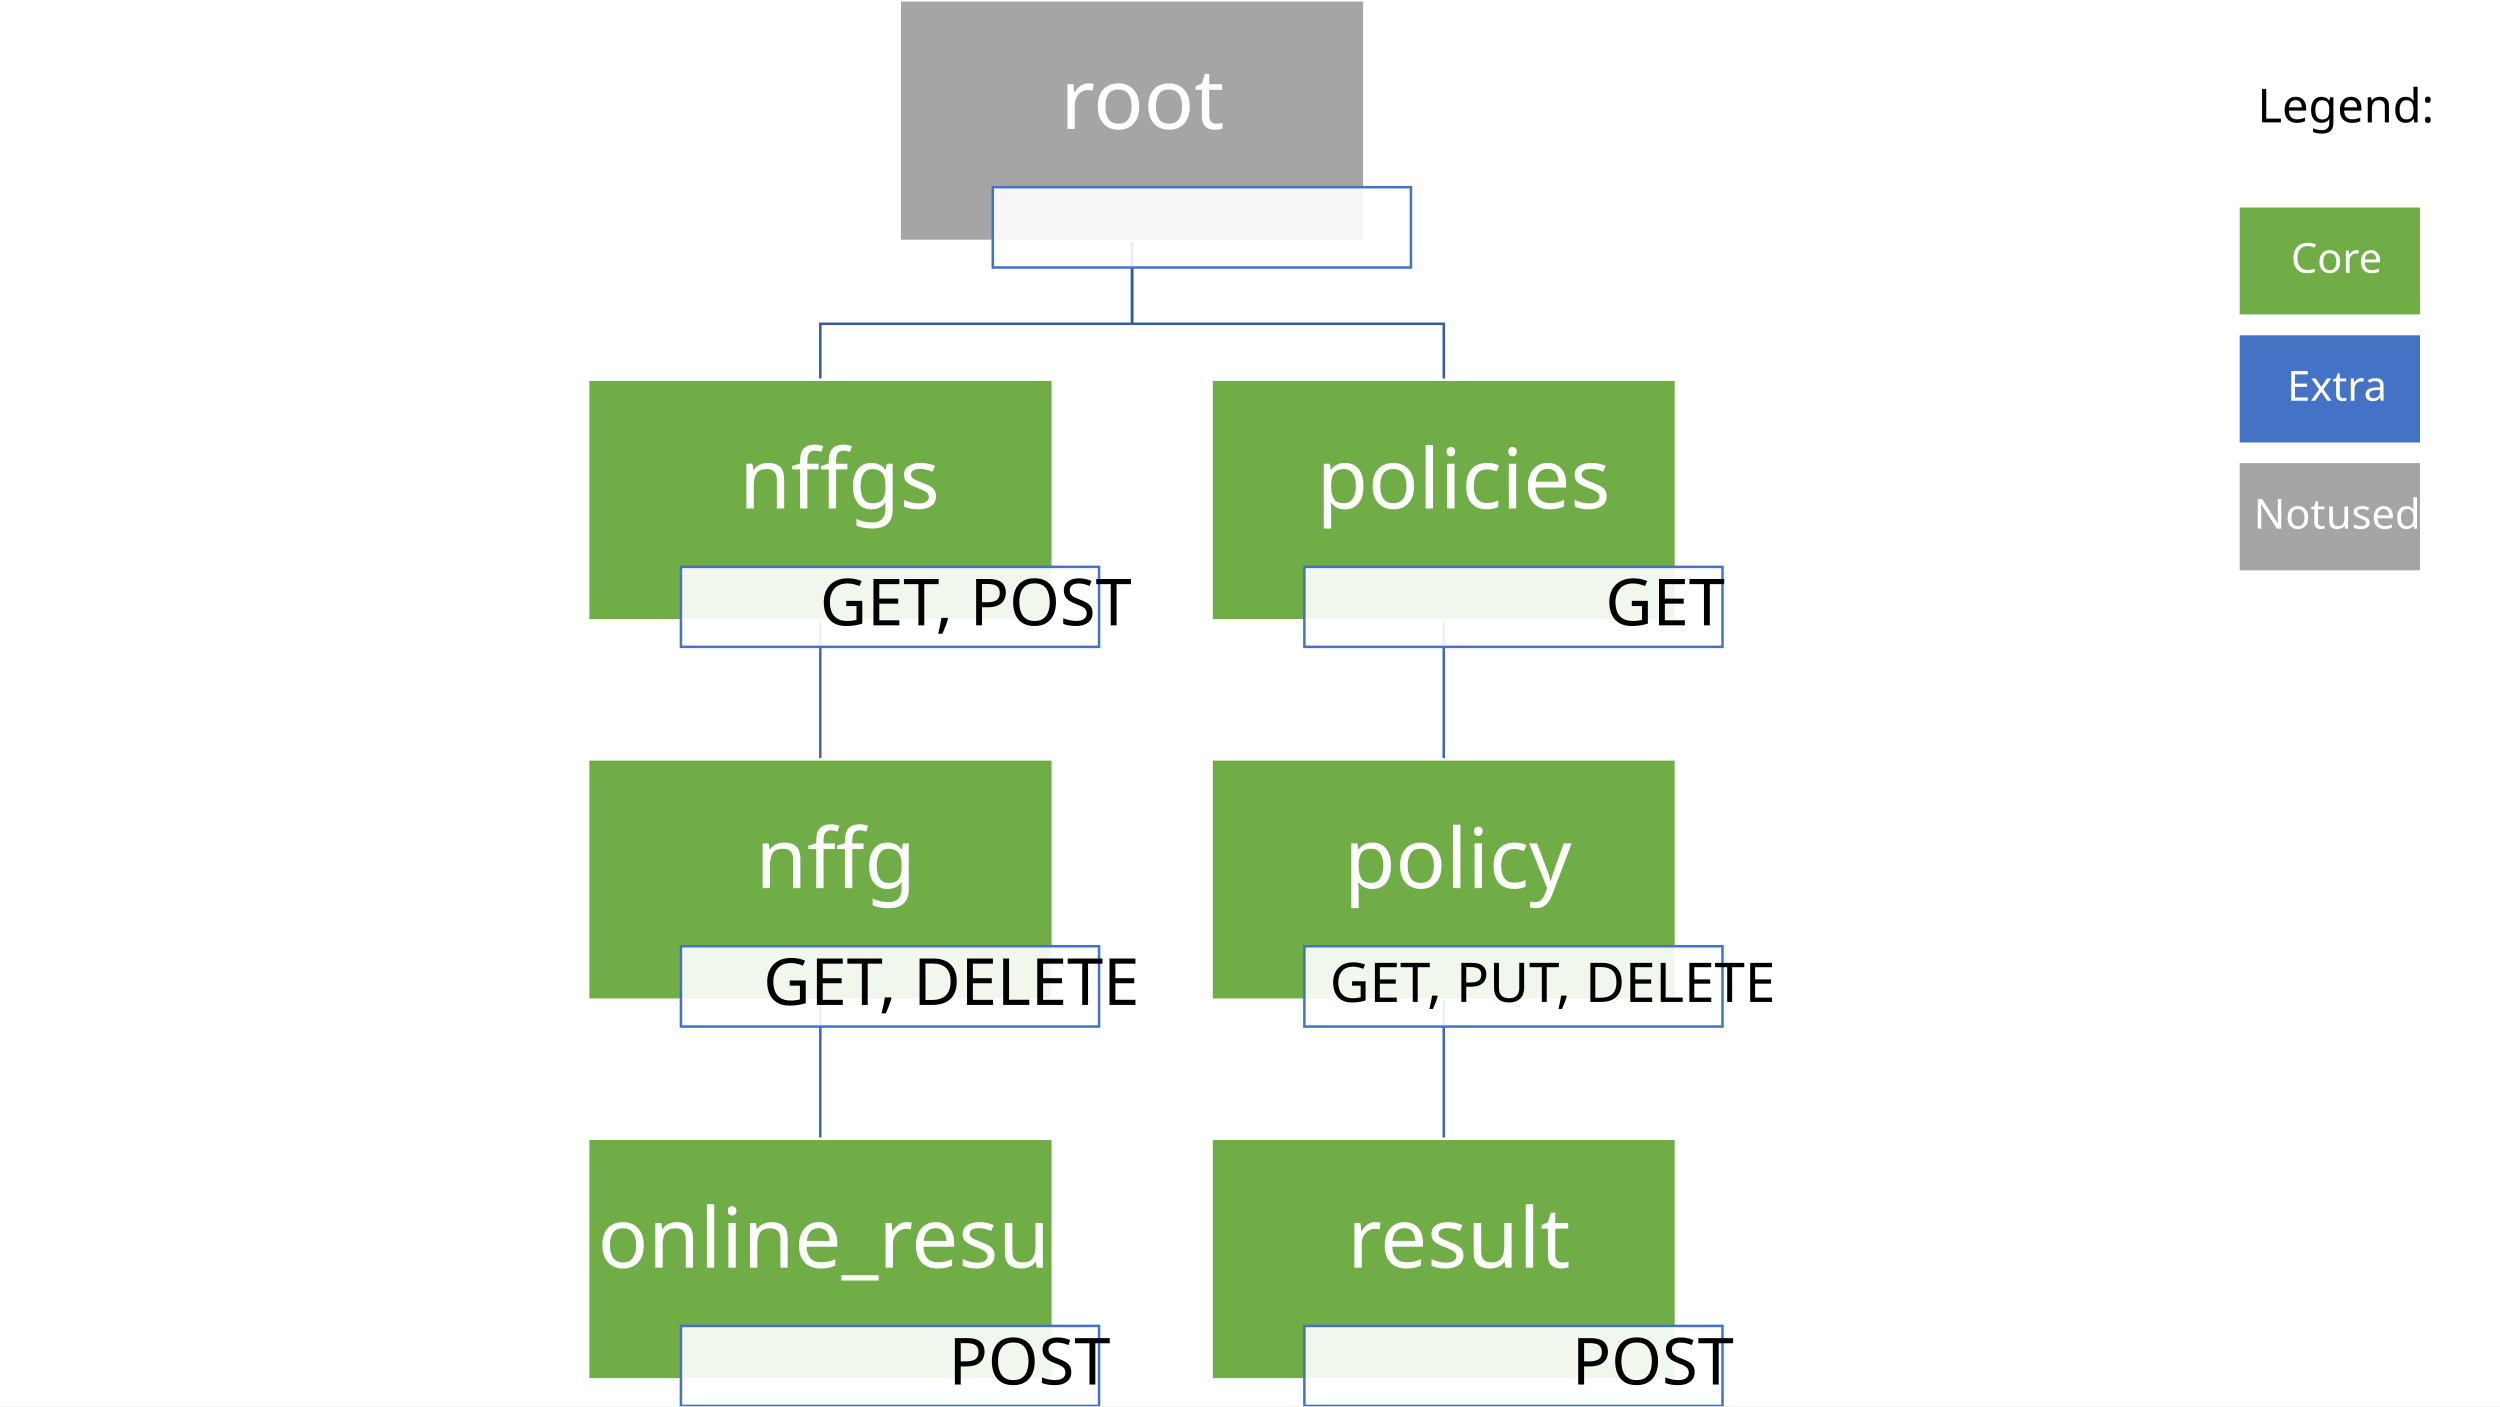
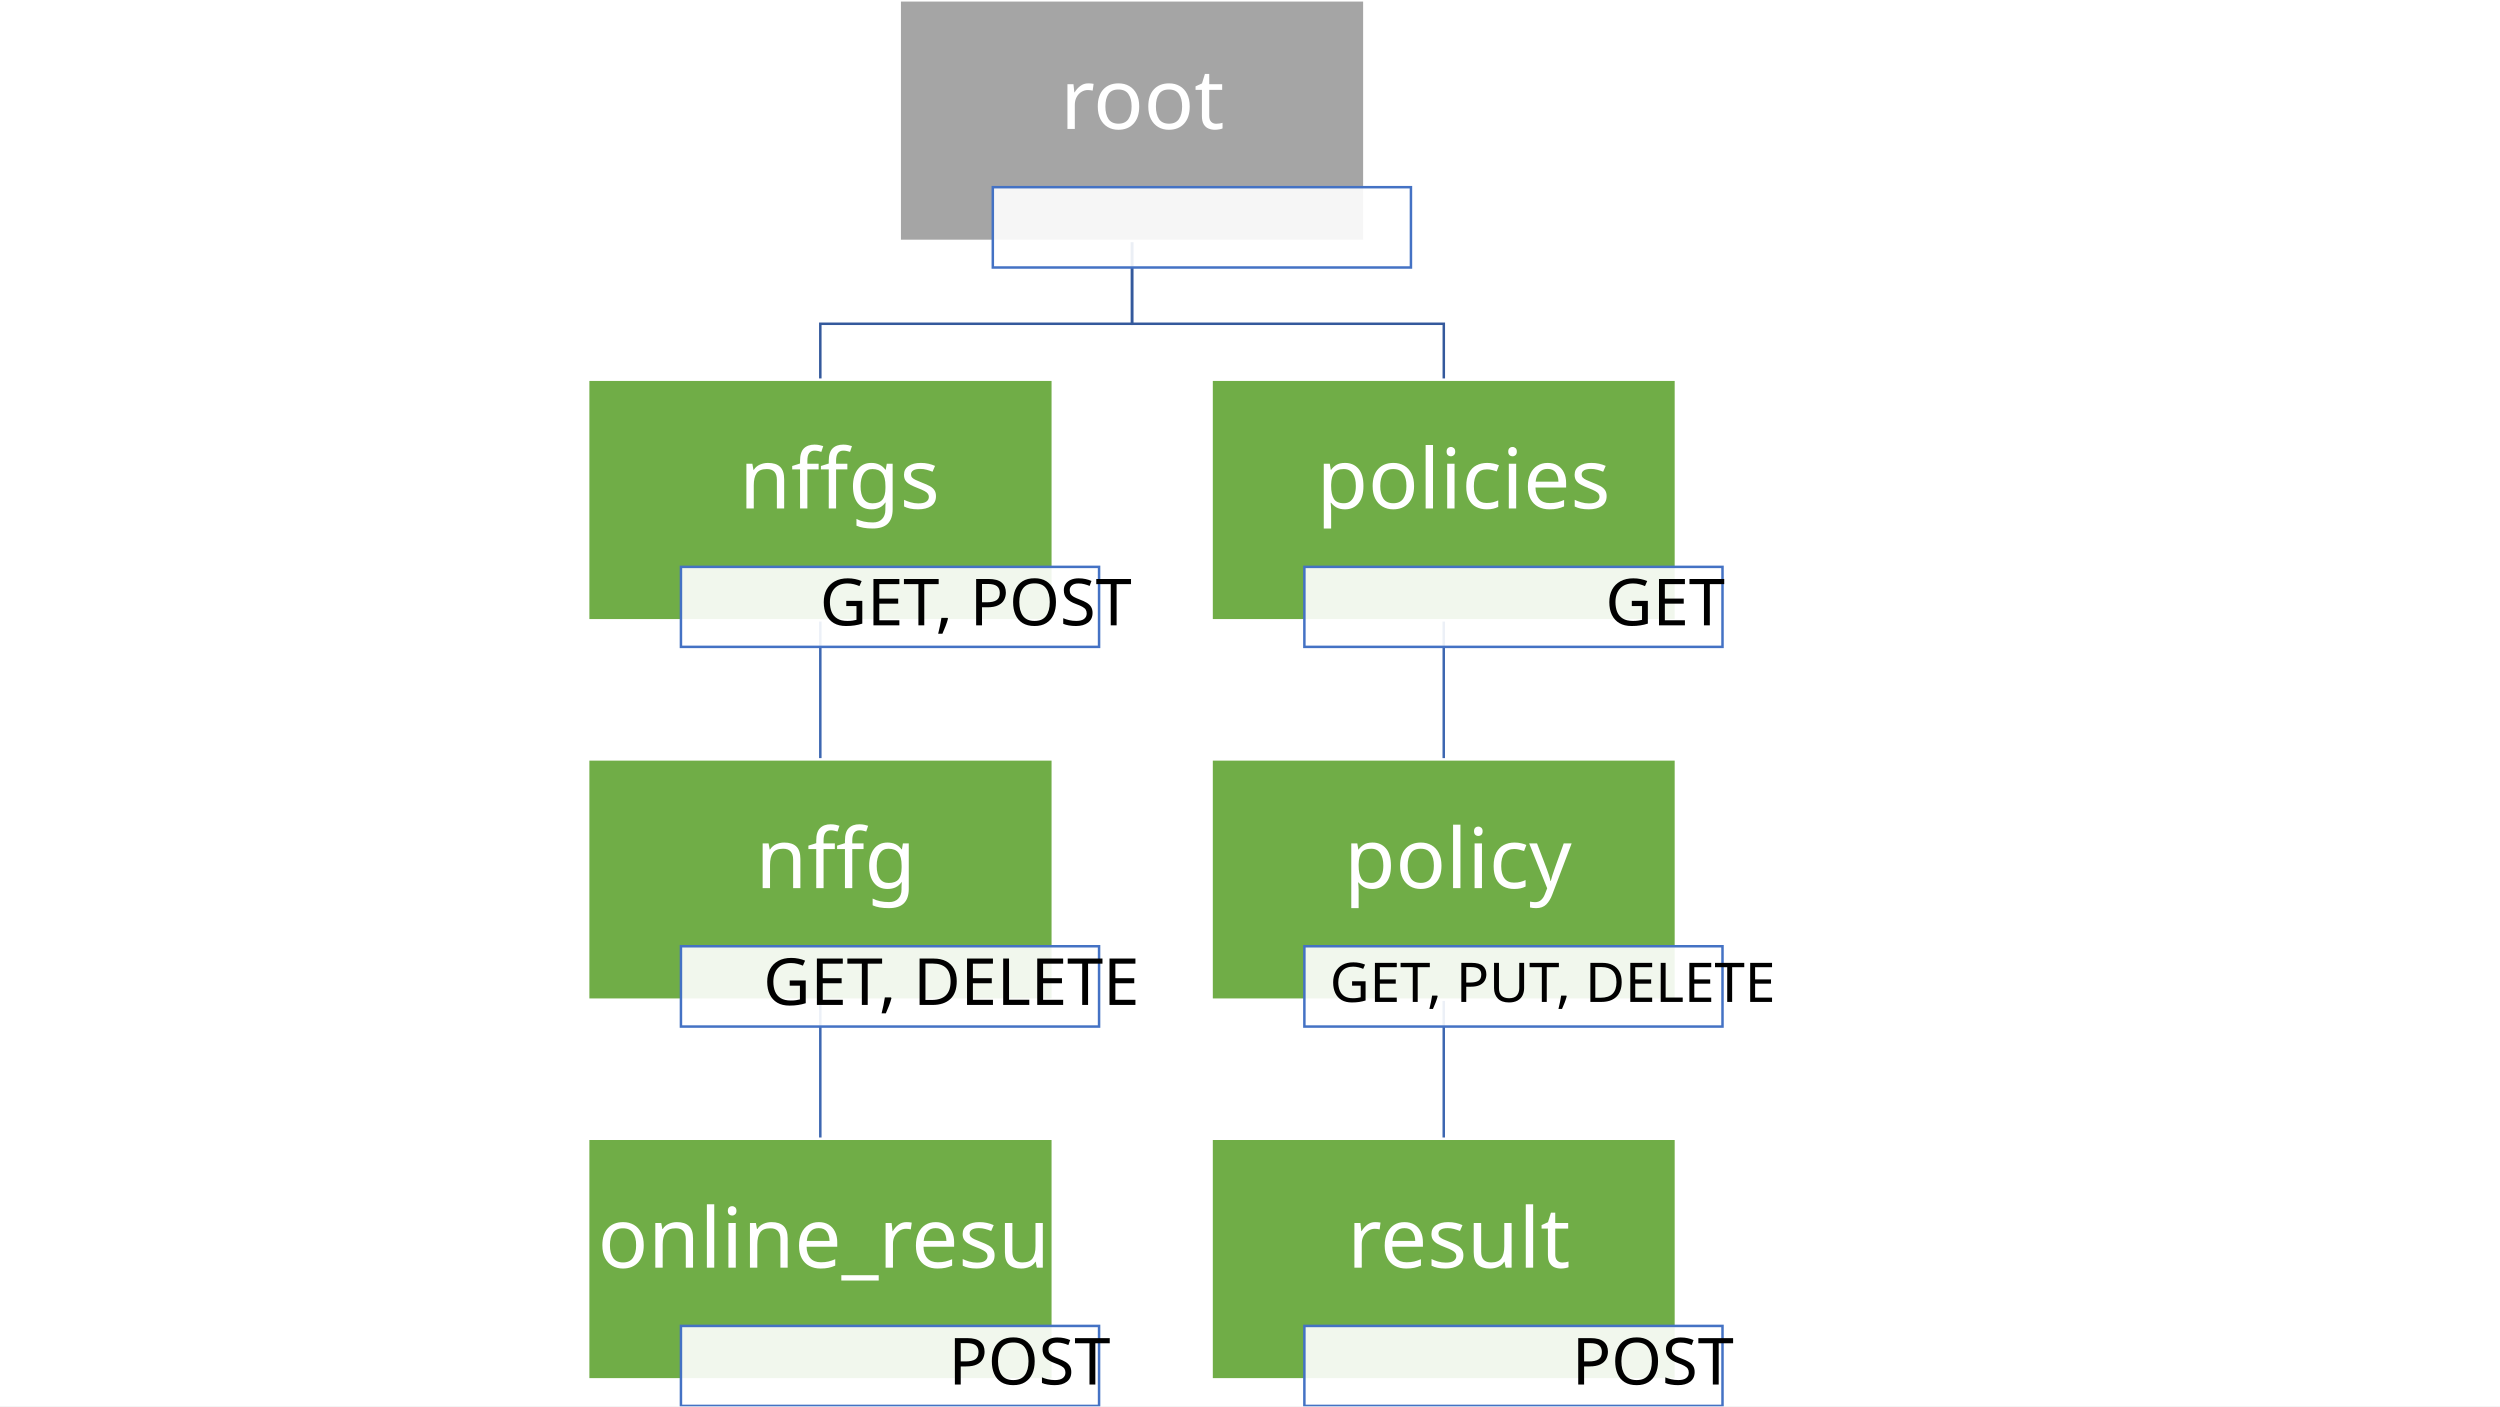
- <svg xmlns="http://www.w3.org/2000/svg" viewBox="0 0 1280 720" height="720" width="1280" xml:space="preserve" id="svg392" version="1.1">
-   <defs id="defs396">
-     <clipPath id="clipPath408" clipPathUnits="userSpaceOnUse">
-       <path style="clip-rule:evenodd" id="path406" d="M 0,1.2207e-4 H 960 V 540 H 0 Z" />
+ <svg xmlns="http://www.w3.org/2000/svg" viewBox="0 0 1280 720" height="720" width="1280" xml:space="preserve" id="svg334" version="1.1">
+   <defs id="defs338">
+     <clipPath id="clipPath350" clipPathUnits="userSpaceOnUse">
+       <path style="clip-rule:evenodd" id="path348" d="M 0,1.2207e-4 H 960 V 540 H 0 Z" />
    </clipPath>
-     <clipPath id="clipPath432" clipPathUnits="userSpaceOnUse">
-       <path style="clip-rule:evenodd" id="path430" d="M 0,1.8311e-4 H 960 V 540 H 0 Z" />
+     <clipPath id="clipPath374" clipPathUnits="userSpaceOnUse">
+       <path style="clip-rule:evenodd" id="path372" d="M 0,1.8311e-4 H 960 V 540 H 0 Z" />
    </clipPath>
-     <clipPath id="clipPath442" clipPathUnits="userSpaceOnUse">
-       <path style="clip-rule:evenodd" id="path440" d="M 1.4305e-5,0 H 960 V 540 H 1.4305e-5 Z" />
+     <clipPath id="clipPath384" clipPathUnits="userSpaceOnUse">
+       <path style="clip-rule:evenodd" id="path382" d="M 1.4305e-5,0 H 960 V 540 H 1.4305e-5 Z" />
    </clipPath>
-     <clipPath id="clipPath462" clipPathUnits="userSpaceOnUse">
-       <path style="clip-rule:evenodd" id="path460" d="M 1.4305e-5,0 H 960 V 540 H 1.4305e-5 Z" />
+     <clipPath id="clipPath404" clipPathUnits="userSpaceOnUse">
+       <path style="clip-rule:evenodd" id="path402" d="M 1.4305e-5,0 H 960 V 540 H 1.4305e-5 Z" />
    </clipPath>
-     <clipPath id="clipPath478" clipPathUnits="userSpaceOnUse">
-       <path style="clip-rule:evenodd" id="path476" d="M 1.4305e-5,0 H 960 V 540 H 1.4305e-5 Z" />
+     <clipPath id="clipPath420" clipPathUnits="userSpaceOnUse">
+       <path style="clip-rule:evenodd" id="path418" d="M 1.4305e-5,0 H 960 V 540 H 1.4305e-5 Z" />
    </clipPath>
-     <clipPath id="clipPath494" clipPathUnits="userSpaceOnUse">
-       <path style="clip-rule:evenodd" id="path492" d="M 1.4305e-5,0 H 960 V 540 H 1.4305e-5 Z" />
+     <clipPath id="clipPath436" clipPathUnits="userSpaceOnUse">
+       <path style="clip-rule:evenodd" id="path434" d="M 1.4305e-5,0 H 960 V 540 H 1.4305e-5 Z" />
    </clipPath>
-     <clipPath id="clipPath510" clipPathUnits="userSpaceOnUse">
-       <path style="clip-rule:evenodd" id="path508" d="M 1.4305e-5,0 H 960 V 540 H 1.4305e-5 Z" />
+     <clipPath id="clipPath452" clipPathUnits="userSpaceOnUse">
+       <path style="clip-rule:evenodd" id="path450" d="M 1.4305e-5,0 H 960 V 540 H 1.4305e-5 Z" />
    </clipPath>
-     <clipPath id="clipPath526" clipPathUnits="userSpaceOnUse">
-       <path style="clip-rule:evenodd" id="path524" d="M 1.4305e-5,0 H 960 V 540 H 1.4305e-5 Z" />
+     <clipPath id="clipPath468" clipPathUnits="userSpaceOnUse">
+       <path style="clip-rule:evenodd" id="path466" d="M 1.4305e-5,0 H 960 V 540 H 1.4305e-5 Z" />
+     </clipPath>
+     <clipPath id="clipPath482" clipPathUnits="userSpaceOnUse">
+       <path style="clip-rule:evenodd" id="path480" d="M 0,1.2207e-4 H 960 V 540 H 0 Z" />
+     </clipPath>
+     <clipPath id="clipPath492" clipPathUnits="userSpaceOnUse">
+       <path style="clip-rule:evenodd" id="path490" d="M 1.4305e-5,0 H 960 V 540 H 1.4305e-5 Z" />
+     </clipPath>
+     <clipPath id="clipPath508" clipPathUnits="userSpaceOnUse">
+       <path style="clip-rule:evenodd" id="path506" d="M 1.4305e-5,0 H 960 V 540 H 1.4305e-5 Z" />
+     </clipPath>
+     <clipPath id="clipPath524" clipPathUnits="userSpaceOnUse">
+       <path style="clip-rule:evenodd" id="path522" d="M 1.4305e-5,0 H 960 V 540 H 1.4305e-5 Z" />
    </clipPath>
    <clipPath id="clipPath540" clipPathUnits="userSpaceOnUse">
-       <path style="clip-rule:evenodd" id="path538" d="M 0,1.2207e-4 H 960 V 540 H 0 Z" />
+       <path style="clip-rule:evenodd" id="path538" d="M 1.4305e-5,0 H 960 V 540 H 1.4305e-5 Z" />
    </clipPath>
-     <clipPath id="clipPath550" clipPathUnits="userSpaceOnUse">
-       <path style="clip-rule:evenodd" id="path548" d="M 1.4305e-5,0 H 960 V 540 H 1.4305e-5 Z" />
+     <clipPath id="clipPath556" clipPathUnits="userSpaceOnUse">
+       <path style="clip-rule:evenodd" id="path554" d="M 1.4305e-5,0 H 960 V 540 H 1.4305e-5 Z" />
    </clipPath>
-     <clipPath id="clipPath566" clipPathUnits="userSpaceOnUse">
-       <path style="clip-rule:evenodd" id="path564" d="M 1.4305e-5,0 H 960 V 540 H 1.4305e-5 Z" />
+     <clipPath id="clipPath572" clipPathUnits="userSpaceOnUse">
+       <path style="clip-rule:evenodd" id="path570" d="M 1.4305e-5,0 H 960 V 540 H 1.4305e-5 Z" />
    </clipPath>
-     <clipPath id="clipPath582" clipPathUnits="userSpaceOnUse">
-       <path style="clip-rule:evenodd" id="path580" d="M 1.4305e-5,0 H 960 V 540 H 1.4305e-5 Z" />
+     <clipPath id="clipPath586" clipPathUnits="userSpaceOnUse">
+       <path style="clip-rule:evenodd" id="path584" d="M 0,1.2207e-4 H 960 V 540 H 0 Z" />
    </clipPath>
-     <clipPath id="clipPath598" clipPathUnits="userSpaceOnUse">
-       <path style="clip-rule:evenodd" id="path596" d="M 1.4305e-5,0 H 960 V 540 H 1.4305e-5 Z" />
-     </clipPath>
-     <clipPath id="clipPath614" clipPathUnits="userSpaceOnUse">
-       <path style="clip-rule:evenodd" id="path612" d="M 1.4305e-5,0 H 960 V 540 H 1.4305e-5 Z" />
-     </clipPath>
-     <clipPath id="clipPath630" clipPathUnits="userSpaceOnUse">
-       <path style="clip-rule:evenodd" id="path628" d="M 1.4305e-5,0 H 960 V 540 H 1.4305e-5 Z" />
-     </clipPath>
-     <clipPath id="clipPath644" clipPathUnits="userSpaceOnUse">
-       <path style="clip-rule:evenodd" id="path642" d="M 0,1.2207e-4 H 960 V 540 H 0 Z" />
-     </clipPath>
-     <clipPath id="clipPath654" clipPathUnits="userSpaceOnUse">
-       <path style="clip-rule:evenodd" id="path652" d="M 1.4305e-5,0 H 960 V 540 H 1.4305e-5 Z" />
-     </clipPath>
-     <clipPath id="clipPath670" clipPathUnits="userSpaceOnUse">
-       <path style="clip-rule:evenodd" id="path668" d="M 1.4305e-5,0 H 960 V 540 H 1.4305e-5 Z" />
-     </clipPath>
-     <clipPath id="clipPath686" clipPathUnits="userSpaceOnUse">
-       <path style="clip-rule:evenodd" id="path684" d="M 1.4305e-5,0 H 960 V 540 H 1.4305e-5 Z" />
-     </clipPath>
-     <clipPath id="clipPath702" clipPathUnits="userSpaceOnUse">
-       <path style="clip-rule:evenodd" id="path700" d="M 1.4305e-5,0 H 960 V 540 H 1.4305e-5 Z" />
-     </clipPath>
-     <clipPath id="clipPath714" clipPathUnits="userSpaceOnUse">
-       <path style="clip-rule:evenodd" id="path712" d="M 1.4305e-5,0 H 960 V 540 H 1.4305e-5 Z" />
-     </clipPath>
-     <clipPath id="clipPath726" clipPathUnits="userSpaceOnUse">
-       <path style="clip-rule:evenodd" id="path724" d="M 1.4305e-5,0 H 960 V 540 H 1.4305e-5 Z" />
+     <clipPath id="clipPath596" clipPathUnits="userSpaceOnUse">
+       <path style="clip-rule:evenodd" id="path594" d="M 1.4305e-5,0 H 960 V 540 H 1.4305e-5 Z" />
    </clipPath>
  </defs>
-   <g transform="matrix(1.333333,0,0,-1.333333,0,720)" id="g400">
-     <g id="g402">
-       <g clip-path="url(#clipPath408)" id="g404">
-         <path id="path410" style="fill:#ffffff;fill-opacity:1;fill-rule:evenodd;stroke:none" d="M 0,6.1035e-5 H 960 V 540 H 0 Z" />
+   <g transform="matrix(1.333333,0,0,-1.333333,0,720)" id="g342">
+     <g id="g344">
+       <g clip-path="url(#clipPath350)" id="g346">
+         <path id="path352" style="fill:#ffffff;fill-opacity:1;fill-rule:evenodd;stroke:none" d="M 0,6.1035e-5 H 960 V 540 H 0 Z" />
      </g>
    </g>
-     <path id="path412" style="fill:none;stroke:#3d67b1;stroke-width:0.96;stroke-linecap:butt;stroke-linejoin:miter;stroke-miterlimit:10;stroke-dasharray:none;stroke-opacity:1" d="M 554.4,156.12 V 102.76" />
-     <path id="path414" style="fill:none;stroke:#3d67b1;stroke-width:0.96;stroke-linecap:butt;stroke-linejoin:miter;stroke-miterlimit:10;stroke-dasharray:none;stroke-opacity:1" d="M 554.4,301.8 V 248.44" />
-     <path id="path416" style="fill:none;stroke:#34599c;stroke-width:0.96;stroke-linecap:butt;stroke-linejoin:miter;stroke-miterlimit:10;stroke-dasharray:none;stroke-opacity:1" d="M 434.76,447.48 V 415.67 H 554.42 V 394.12" />
-     <path id="path418" style="fill:none;stroke:#3d67b1;stroke-width:0.96;stroke-linecap:butt;stroke-linejoin:miter;stroke-miterlimit:10;stroke-dasharray:none;stroke-opacity:1" d="M 315,156.12 V 102.76" />
-     <path id="path420" style="fill:none;stroke:#3d67b1;stroke-width:0.96;stroke-linecap:butt;stroke-linejoin:miter;stroke-miterlimit:10;stroke-dasharray:none;stroke-opacity:1" d="M 315,301.8 V 248.44" />
-     <path id="path422" style="fill:none;stroke:#34599c;stroke-width:0.96;stroke-linecap:butt;stroke-linejoin:miter;stroke-miterlimit:10;stroke-dasharray:none;stroke-opacity:1" d="M 434.66,447.48 V 415.67 H 315 v -21.55" />
-     <path id="path424" style="fill:#a5a5a5;fill-opacity:1;fill-rule:evenodd;stroke:none" d="m 345.48,447.48 h 178.44 v 92.4 H 345.48 Z" />
-     <g id="g426">
-       <g clip-path="url(#clipPath432)" id="g428">
-         <path id="path434" style="fill:none;stroke:#ffffff;stroke-width:0.96;stroke-linecap:butt;stroke-linejoin:miter;stroke-miterlimit:10;stroke-dasharray:none;stroke-opacity:1" d="m 345.48,447.48 h 178.44 v 92.4 H 345.48 Z" />
+     <path id="path354" style="fill:none;stroke:#3d67b1;stroke-width:0.96;stroke-linecap:butt;stroke-linejoin:miter;stroke-miterlimit:10;stroke-dasharray:none;stroke-opacity:1" d="M 554.4,156.12 V 102.76" />
+     <path id="path356" style="fill:none;stroke:#3d67b1;stroke-width:0.96;stroke-linecap:butt;stroke-linejoin:miter;stroke-miterlimit:10;stroke-dasharray:none;stroke-opacity:1" d="M 554.4,301.8 V 248.44" />
+     <path id="path358" style="fill:none;stroke:#34599c;stroke-width:0.96;stroke-linecap:butt;stroke-linejoin:miter;stroke-miterlimit:10;stroke-dasharray:none;stroke-opacity:1" d="M 434.76,447.48 V 415.67 H 554.42 V 394.12" />
+     <path id="path360" style="fill:none;stroke:#3d67b1;stroke-width:0.96;stroke-linecap:butt;stroke-linejoin:miter;stroke-miterlimit:10;stroke-dasharray:none;stroke-opacity:1" d="M 315,156.12 V 102.76" />
+     <path id="path362" style="fill:none;stroke:#3d67b1;stroke-width:0.96;stroke-linecap:butt;stroke-linejoin:miter;stroke-miterlimit:10;stroke-dasharray:none;stroke-opacity:1" d="M 315,301.8 V 248.44" />
+     <path id="path364" style="fill:none;stroke:#34599c;stroke-width:0.96;stroke-linecap:butt;stroke-linejoin:miter;stroke-miterlimit:10;stroke-dasharray:none;stroke-opacity:1" d="M 434.66,447.48 V 415.67 H 315 v -21.55" />
+     <path id="path366" style="fill:#a5a5a5;fill-opacity:1;fill-rule:evenodd;stroke:none" d="m 345.48,447.48 h 178.44 v 92.4 H 345.48 Z" />
+     <g id="g368">
+       <g clip-path="url(#clipPath374)" id="g370">
+         <path id="path376" style="fill:none;stroke:#ffffff;stroke-width:0.96;stroke-linecap:butt;stroke-linejoin:miter;stroke-miterlimit:10;stroke-dasharray:none;stroke-opacity:1" d="m 345.48,447.48 h 178.44 v 92.4 H 345.48 Z" />
      </g>
    </g>
-     <g id="g436">
-       <g clip-path="url(#clipPath442)" id="g438">
-         <text id="text446" style="font-variant:normal;font-weight:normal;font-size:32.064px;font-family:Calibri;-inkscape-font-specification:Calibri;writing-mode:lr-tb;fill:#ffffff;fill-opacity:1;fill-rule:nonzero;stroke:none" transform="matrix(1,0,0,-1,407.18,490.49)">
-           <tspan id="tspan444" y="0" x="0 10.677 27.575 44.473">root</tspan>
+     <g id="g378">
+       <g clip-path="url(#clipPath384)" id="g380">
+         <text id="text388" style="font-variant:normal;font-weight:normal;font-size:32.064px;font-family:Calibri;-inkscape-font-specification:Calibri;writing-mode:lr-tb;fill:#ffffff;fill-opacity:1;fill-rule:nonzero;stroke:none" transform="matrix(1,0,0,-1,407.18,490.49)">
+           <tspan id="tspan386" y="0" x="0 10.677 27.575 44.473">root</tspan>
        </text>
      </g>
    </g>
-     <path id="path448" style="fill:#ffffff;fill-opacity:0.902;fill-rule:evenodd;stroke:none" d="M 381.24,437.28 H 541.8 v 30.84 H 381.24 Z" />
-     <path id="path450" style="fill:none;stroke:#4472c4;stroke-width:0.96;stroke-linecap:butt;stroke-linejoin:miter;stroke-miterlimit:10;stroke-dasharray:none;stroke-opacity:1" d="M 381.24,437.28 H 541.8 v 30.84 H 381.24 Z" />
-     <path id="path452" style="fill:#70ad47;fill-opacity:1;fill-rule:evenodd;stroke:none" d="m 225.84,301.8 h 178.44 v 92.4 H 225.84 Z" />
-     <path id="path454" style="fill:none;stroke:#ffffff;stroke-width:0.96;stroke-linecap:butt;stroke-linejoin:miter;stroke-miterlimit:10;stroke-dasharray:none;stroke-opacity:1" d="m 225.84,301.8 h 178.44 v 92.4 H 225.84 Z" />
-     <g id="g456">
-       <g clip-path="url(#clipPath462)" id="g458">
-         <text id="text466" style="font-variant:normal;font-weight:normal;font-size:32.064px;font-family:Calibri;-inkscape-font-specification:Calibri;writing-mode:lr-tb;fill:#ffffff;fill-opacity:1;fill-rule:nonzero;stroke:none" transform="matrix(1,0,0,-1,283.9,344.74)">
-           <tspan id="tspan464" y="0" x="0 16.545 25.908 34.661 49.763">nffgs</tspan>
+     <path id="path390" style="fill:#ffffff;fill-opacity:0.902;fill-rule:evenodd;stroke:none" d="M 381.24,437.28 H 541.8 v 30.84 H 381.24 Z" />
+     <path id="path392" style="fill:none;stroke:#4472c4;stroke-width:0.96;stroke-linecap:butt;stroke-linejoin:miter;stroke-miterlimit:10;stroke-dasharray:none;stroke-opacity:1" d="M 381.24,437.28 H 541.8 v 30.84 H 381.24 Z" />
+     <path id="path394" style="fill:#70ad47;fill-opacity:1;fill-rule:evenodd;stroke:none" d="m 225.84,301.8 h 178.44 v 92.4 H 225.84 Z" />
+     <path id="path396" style="fill:none;stroke:#ffffff;stroke-width:0.96;stroke-linecap:butt;stroke-linejoin:miter;stroke-miterlimit:10;stroke-dasharray:none;stroke-opacity:1" d="m 225.84,301.8 h 178.44 v 92.4 H 225.84 Z" />
+     <g id="g398">
+       <g clip-path="url(#clipPath404)" id="g400">
+         <text id="text408" style="font-variant:normal;font-weight:normal;font-size:32.064px;font-family:Calibri;-inkscape-font-specification:Calibri;writing-mode:lr-tb;fill:#ffffff;fill-opacity:1;fill-rule:nonzero;stroke:none" transform="matrix(1,0,0,-1,283.9,344.74)">
+           <tspan id="tspan406" y="0" x="0 16.545 25.908 34.661 49.763">nffgs</tspan>
        </text>
      </g>
    </g>
-     <path id="path468" style="fill:#ffffff;fill-opacity:0.902;fill-rule:evenodd;stroke:none" d="m 261.48,291.6 h 160.56 v 30.72 H 261.48 Z" />
-     <path id="path470" style="fill:none;stroke:#4472c4;stroke-width:0.96;stroke-linecap:butt;stroke-linejoin:miter;stroke-miterlimit:10;stroke-dasharray:none;stroke-opacity:1" d="m 261.48,291.6 h 160.56 v 30.72 H 261.48 Z" />
-     <g id="g472">
-       <g clip-path="url(#clipPath478)" id="g474">
-         <text id="text482" style="font-variant:normal;font-weight:normal;font-size:24.96px;font-family:Calibri;-inkscape-font-specification:Calibri;writing-mode:lr-tb;fill:#000000;fill-opacity:1;fill-rule:nonzero;stroke:none" transform="matrix(1,0,0,-1,314.81,299.86)">
-           <tspan id="tspan480" y="0" x="0 15.75 27.93 37.565 43.805 49.446 62.35 78.874 90.255">GET, POST</tspan>
+     <path id="path410" style="fill:#ffffff;fill-opacity:0.902;fill-rule:evenodd;stroke:none" d="m 261.48,291.6 h 160.56 v 30.72 H 261.48 Z" />
+     <path id="path412" style="fill:none;stroke:#4472c4;stroke-width:0.96;stroke-linecap:butt;stroke-linejoin:miter;stroke-miterlimit:10;stroke-dasharray:none;stroke-opacity:1" d="m 261.48,291.6 h 160.56 v 30.72 H 261.48 Z" />
+     <g id="g414">
+       <g clip-path="url(#clipPath420)" id="g416">
+         <text id="text424" style="font-variant:normal;font-weight:normal;font-size:24.96px;font-family:Calibri;-inkscape-font-specification:Calibri;writing-mode:lr-tb;fill:#000000;fill-opacity:1;fill-rule:nonzero;stroke:none" transform="matrix(1,0,0,-1,314.81,299.86)">
+           <tspan id="tspan422" y="0" x="0 15.75 27.93 37.565 43.805 49.446 62.35 78.874 90.255">GET, POST</tspan>
        </text>
      </g>
    </g>
-     <path id="path484" style="fill:#70ad47;fill-opacity:1;fill-rule:evenodd;stroke:none" d="M 225.84,156.12 H 404.28 V 248.4 H 225.84 Z" />
-     <path id="path486" style="fill:none;stroke:#ffffff;stroke-width:0.96;stroke-linecap:butt;stroke-linejoin:miter;stroke-miterlimit:10;stroke-dasharray:none;stroke-opacity:1" d="M 225.84,156.12 H 404.28 V 248.4 H 225.84 Z" />
-     <g id="g488">
-       <g clip-path="url(#clipPath494)" id="g490">
-         <text id="text498" style="font-variant:normal;font-weight:normal;font-size:32.04px;font-family:Calibri;-inkscape-font-specification:Calibri;writing-mode:lr-tb;fill:#ffffff;fill-opacity:1;fill-rule:nonzero;stroke:none" transform="matrix(1,0,0,-1,290.14,198.96)">
-           <tspan id="tspan496" y="0" x="0 16.565 25.92 34.667">nffg</tspan>
+     <path id="path426" style="fill:#70ad47;fill-opacity:1;fill-rule:evenodd;stroke:none" d="M 225.84,156.12 H 404.28 V 248.4 H 225.84 Z" />
+     <path id="path428" style="fill:none;stroke:#ffffff;stroke-width:0.96;stroke-linecap:butt;stroke-linejoin:miter;stroke-miterlimit:10;stroke-dasharray:none;stroke-opacity:1" d="M 225.84,156.12 H 404.28 V 248.4 H 225.84 Z" />
+     <g id="g430">
+       <g clip-path="url(#clipPath436)" id="g432">
+         <text id="text440" style="font-variant:normal;font-weight:normal;font-size:32.04px;font-family:Calibri;-inkscape-font-specification:Calibri;writing-mode:lr-tb;fill:#ffffff;fill-opacity:1;fill-rule:nonzero;stroke:none" transform="matrix(1,0,0,-1,290.14,198.96)">
+           <tspan id="tspan438" y="0" x="0 16.565 25.92 34.667">nffg</tspan>
        </text>
      </g>
    </g>
-     <path id="path500" style="fill:#ffffff;fill-opacity:0.902;fill-rule:evenodd;stroke:none" d="m 261.48,145.8 h 160.56 v 30.84 H 261.48 Z" />
-     <path id="path502" style="fill:none;stroke:#4472c4;stroke-width:0.96;stroke-linecap:butt;stroke-linejoin:miter;stroke-miterlimit:10;stroke-dasharray:none;stroke-opacity:1" d="m 261.48,145.8 h 160.56 v 30.84 H 261.48 Z" />
-     <g id="g504">
-       <g clip-path="url(#clipPath510)" id="g506">
-         <text id="text514" style="font-variant:normal;font-weight:normal;font-size:24.96px;font-family:Calibri;-inkscape-font-specification:Calibri;writing-mode:lr-tb;fill:#000000;fill-opacity:1;fill-rule:nonzero;stroke:none" transform="matrix(1,0,0,-1,293.09,154.1)">
-           <tspan id="tspan512" y="0" x="0 15.75 27.93 37.565 43.805 49.446 64.796 76.977 87.46 99.69 111.846">GET, DELETE</tspan>
+     <path id="path442" style="fill:#ffffff;fill-opacity:0.902;fill-rule:evenodd;stroke:none" d="m 261.48,145.8 h 160.56 v 30.84 H 261.48 Z" />
+     <path id="path444" style="fill:none;stroke:#4472c4;stroke-width:0.96;stroke-linecap:butt;stroke-linejoin:miter;stroke-miterlimit:10;stroke-dasharray:none;stroke-opacity:1" d="m 261.48,145.8 h 160.56 v 30.84 H 261.48 Z" />
+     <g id="g446">
+       <g clip-path="url(#clipPath452)" id="g448">
+         <text id="text456" style="font-variant:normal;font-weight:normal;font-size:24.96px;font-family:Calibri;-inkscape-font-specification:Calibri;writing-mode:lr-tb;fill:#000000;fill-opacity:1;fill-rule:nonzero;stroke:none" transform="matrix(1,0,0,-1,293.09,154.1)">
+           <tspan id="tspan454" y="0" x="0 15.75 27.93 37.565 43.805 49.446 64.796 76.977 87.46 99.69 111.846">GET, DELETE</tspan>
        </text>
      </g>
    </g>
-     <path id="path516" style="fill:#70ad47;fill-opacity:1;fill-rule:evenodd;stroke:none" d="m 225.84,10.32 h 178.44 v 92.4 H 225.84 Z" />
-     <path id="path518" style="fill:none;stroke:#ffffff;stroke-width:0.96;stroke-linecap:butt;stroke-linejoin:miter;stroke-miterlimit:10;stroke-dasharray:none;stroke-opacity:1" d="m 225.84,10.32 h 178.44 v 92.4 H 225.84 Z" />
-     <g id="g520">
-       <g clip-path="url(#clipPath526)" id="g522">
-         <text id="text530" style="font-variant:normal;font-weight:normal;font-size:32.04px;font-family:Calibri;-inkscape-font-specification:Calibri;writing-mode:lr-tb;fill:#ffffff;fill-opacity:1;fill-rule:nonzero;stroke:none" transform="matrix(1,0,0,-1,229.54,53.208)">
-           <tspan id="tspan528" y="0" x="0 16.885 33.706 41.075 48.444 65.169 81.125 97.081 107.879 123.835 136.362 153.183 160.424">online_result</tspan>
+     <path id="path458" style="fill:#70ad47;fill-opacity:1;fill-rule:evenodd;stroke:none" d="m 225.84,10.32 h 178.44 v 92.4 H 225.84 Z" />
+     <path id="path460" style="fill:none;stroke:#ffffff;stroke-width:0.96;stroke-linecap:butt;stroke-linejoin:miter;stroke-miterlimit:10;stroke-dasharray:none;stroke-opacity:1" d="m 225.84,10.32 h 178.44 v 92.4 H 225.84 Z" />
+     <g id="g462">
+       <g clip-path="url(#clipPath468)" id="g464">
+         <text id="text472" style="font-variant:normal;font-weight:normal;font-size:32.04px;font-family:Calibri;-inkscape-font-specification:Calibri;writing-mode:lr-tb;fill:#ffffff;fill-opacity:1;fill-rule:nonzero;stroke:none" transform="matrix(1,0,0,-1,229.54,53.208)">
+           <tspan id="tspan470" y="0" x="0 16.885 33.706 41.075 48.444 65.169 81.125 97.081 107.879 123.835 136.362 153.183 160.424">online_result</tspan>
        </text>
      </g>
    </g>
-     <path id="path532" style="fill:#ffffff;fill-opacity:0.902;fill-rule:evenodd;stroke:none" d="m 261.48,0.12 h 160.56 v 30.72 H 261.48 Z" />
-     <g id="g534">
-       <g clip-path="url(#clipPath540)" id="g536">
-         <path id="path542" style="fill:none;stroke:#4472c4;stroke-width:0.96;stroke-linecap:butt;stroke-linejoin:miter;stroke-miterlimit:10;stroke-dasharray:none;stroke-opacity:1" d="m 261.48,0.12 h 160.56 v 30.72 H 261.48 Z" />
+     <path id="path474" style="fill:#ffffff;fill-opacity:0.902;fill-rule:evenodd;stroke:none" d="m 261.48,0.12 h 160.56 v 30.72 H 261.48 Z" />
+     <g id="g476">
+       <g clip-path="url(#clipPath482)" id="g478">
+         <path id="path484" style="fill:none;stroke:#4472c4;stroke-width:0.96;stroke-linecap:butt;stroke-linejoin:miter;stroke-miterlimit:10;stroke-dasharray:none;stroke-opacity:1" d="m 261.48,0.12 h 160.56 v 30.72 H 261.48 Z" />
      </g>
    </g>
-     <g id="g544">
-       <g clip-path="url(#clipPath550)" id="g546">
-         <text id="text554" style="font-variant:normal;font-weight:normal;font-size:24.96px;font-family:Calibri;-inkscape-font-specification:Calibri;writing-mode:lr-tb;fill:#000000;fill-opacity:1;fill-rule:nonzero;stroke:none" transform="matrix(1,0,0,-1,364.25,8.352)">
-           <tspan id="tspan552" y="0" x="0 12.904 29.428 40.884">POST</tspan>
+     <g id="g486">
+       <g clip-path="url(#clipPath492)" id="g488">
+         <text id="text496" style="font-variant:normal;font-weight:normal;font-size:24.96px;font-family:Calibri;-inkscape-font-specification:Calibri;writing-mode:lr-tb;fill:#000000;fill-opacity:1;fill-rule:nonzero;stroke:none" transform="matrix(1,0,0,-1,364.25,8.352)">
+           <tspan id="tspan494" y="0" x="0 12.904 29.428 40.884">POST</tspan>
        </text>
      </g>
    </g>
-     <path id="path556" style="fill:#70ad47;fill-opacity:1;fill-rule:evenodd;stroke:none" d="m 465.24,301.8 h 178.32 v 92.4 H 465.24 Z" />
-     <path id="path558" style="fill:none;stroke:#ffffff;stroke-width:0.96;stroke-linecap:butt;stroke-linejoin:miter;stroke-miterlimit:10;stroke-dasharray:none;stroke-opacity:1" d="m 465.24,301.8 h 178.32 v 92.4 H 465.24 Z" />
-     <g id="g560">
-       <g clip-path="url(#clipPath566)" id="g562">
-         <text id="text570" style="font-variant:normal;font-weight:normal;font-size:32.064px;font-family:Calibri;-inkscape-font-specification:Calibri;writing-mode:lr-tb;fill:#ffffff;fill-opacity:1;fill-rule:nonzero;stroke:none" transform="matrix(1,0,0,-1,505.61,344.74)">
-           <tspan id="tspan568" y="0" x="0 16.834 33.731 41.106 48.353 61.916 69.29 85.258">policies</tspan>
+     <path id="path498" style="fill:#70ad47;fill-opacity:1;fill-rule:evenodd;stroke:none" d="m 465.24,301.8 h 178.32 v 92.4 H 465.24 Z" />
+     <path id="path500" style="fill:none;stroke:#ffffff;stroke-width:0.96;stroke-linecap:butt;stroke-linejoin:miter;stroke-miterlimit:10;stroke-dasharray:none;stroke-opacity:1" d="m 465.24,301.8 h 178.32 v 92.4 H 465.24 Z" />
+     <g id="g502">
+       <g clip-path="url(#clipPath508)" id="g504">
+         <text id="text512" style="font-variant:normal;font-weight:normal;font-size:32.064px;font-family:Calibri;-inkscape-font-specification:Calibri;writing-mode:lr-tb;fill:#ffffff;fill-opacity:1;fill-rule:nonzero;stroke:none" transform="matrix(1,0,0,-1,505.61,344.74)">
+           <tspan id="tspan510" y="0" x="0 16.834 33.731 41.106 48.353 61.916 69.29 85.258">policies</tspan>
        </text>
      </g>
    </g>
-     <path id="path572" style="fill:#ffffff;fill-opacity:0.902;fill-rule:evenodd;stroke:none" d="m 500.88,291.6 h 160.56 v 30.72 H 500.88 Z" />
-     <path id="path574" style="fill:none;stroke:#4472c4;stroke-width:0.96;stroke-linecap:butt;stroke-linejoin:miter;stroke-miterlimit:10;stroke-dasharray:none;stroke-opacity:1" d="m 500.88,291.6 h 160.56 v 30.72 H 500.88 Z" />
-     <g id="g576">
-       <g clip-path="url(#clipPath582)" id="g578">
-         <text id="text586" style="font-variant:normal;font-weight:normal;font-size:24.96px;font-family:Calibri;-inkscape-font-specification:Calibri;writing-mode:lr-tb;fill:#000000;fill-opacity:1;fill-rule:nonzero;stroke:none" transform="matrix(1,0,0,-1,616.46,299.86)">
-           <tspan id="tspan584" y="0" x="0 15.75 27.93">GET</tspan>
+     <path id="path514" style="fill:#ffffff;fill-opacity:0.902;fill-rule:evenodd;stroke:none" d="m 500.88,291.6 h 160.56 v 30.72 H 500.88 Z" />
+     <path id="path516" style="fill:none;stroke:#4472c4;stroke-width:0.96;stroke-linecap:butt;stroke-linejoin:miter;stroke-miterlimit:10;stroke-dasharray:none;stroke-opacity:1" d="m 500.88,291.6 h 160.56 v 30.72 H 500.88 Z" />
+     <g id="g518">
+       <g clip-path="url(#clipPath524)" id="g520">
+         <text id="text528" style="font-variant:normal;font-weight:normal;font-size:24.96px;font-family:Calibri;-inkscape-font-specification:Calibri;writing-mode:lr-tb;fill:#000000;fill-opacity:1;fill-rule:nonzero;stroke:none" transform="matrix(1,0,0,-1,616.46,299.86)">
+           <tspan id="tspan526" y="0" x="0 15.75 27.93">GET</tspan>
        </text>
      </g>
    </g>
-     <path id="path588" style="fill:#70ad47;fill-opacity:1;fill-rule:evenodd;stroke:none" d="M 465.24,156.12 H 643.56 V 248.4 H 465.24 Z" />
-     <path id="path590" style="fill:none;stroke:#ffffff;stroke-width:0.96;stroke-linecap:butt;stroke-linejoin:miter;stroke-miterlimit:10;stroke-dasharray:none;stroke-opacity:1" d="M 465.24,156.12 H 643.56 V 248.4 H 465.24 Z" />
-     <g id="g592">
-       <g clip-path="url(#clipPath598)" id="g594">
-         <text id="text602" style="font-variant:normal;font-weight:normal;font-size:32.04px;font-family:Calibri;-inkscape-font-specification:Calibri;writing-mode:lr-tb;fill:#ffffff;fill-opacity:1;fill-rule:nonzero;stroke:none" transform="matrix(1,0,0,-1,516.17,198.96)">
-           <tspan id="tspan600" y="0" x="0 16.821 33.706 41.075 48.444 61.997">policy</tspan>
+     <path id="path530" style="fill:#70ad47;fill-opacity:1;fill-rule:evenodd;stroke:none" d="M 465.24,156.12 H 643.56 V 248.4 H 465.24 Z" />
+     <path id="path532" style="fill:none;stroke:#ffffff;stroke-width:0.96;stroke-linecap:butt;stroke-linejoin:miter;stroke-miterlimit:10;stroke-dasharray:none;stroke-opacity:1" d="M 465.24,156.12 H 643.56 V 248.4 H 465.24 Z" />
+     <g id="g534">
+       <g clip-path="url(#clipPath540)" id="g536">
+         <text id="text544" style="font-variant:normal;font-weight:normal;font-size:32.04px;font-family:Calibri;-inkscape-font-specification:Calibri;writing-mode:lr-tb;fill:#ffffff;fill-opacity:1;fill-rule:nonzero;stroke:none" transform="matrix(1,0,0,-1,516.17,198.96)">
+           <tspan id="tspan542" y="0" x="0 16.821 33.706 41.075 48.444 61.997">policy</tspan>
        </text>
      </g>
    </g>
-     <path id="path604" style="fill:#ffffff;fill-opacity:0.902;fill-rule:evenodd;stroke:none" d="m 500.88,145.8 h 160.56 v 30.84 H 500.88 Z" />
-     <path id="path606" style="fill:none;stroke:#4472c4;stroke-width:0.96;stroke-linecap:butt;stroke-linejoin:miter;stroke-miterlimit:10;stroke-dasharray:none;stroke-opacity:1" d="m 500.88,145.8 h 160.56 v 30.84 H 500.88 Z" />
-     <g id="g608">
-       <g clip-path="url(#clipPath614)" id="g610">
-         <text id="text618" style="font-variant:normal;font-weight:normal;font-size:21px;font-family:Calibri;-inkscape-font-specification:Calibri;writing-mode:lr-tb;fill:#000000;fill-opacity:1;fill-rule:nonzero;stroke:none" transform="matrix(1,0,0,-1,510.65,155.26)">
-           <tspan id="tspan616" y="0" x="0 13.251 23.394 31.437 36.687 41.496 52.353 65.73 73.773 79.023 83.958 96.873 107.121 115.941 126.189 136.416">GET, PUT, DELETE</tspan>
+     <path id="path546" style="fill:#ffffff;fill-opacity:0.902;fill-rule:evenodd;stroke:none" d="m 500.88,145.8 h 160.56 v 30.84 H 500.88 Z" />
+     <path id="path548" style="fill:none;stroke:#4472c4;stroke-width:0.96;stroke-linecap:butt;stroke-linejoin:miter;stroke-miterlimit:10;stroke-dasharray:none;stroke-opacity:1" d="m 500.88,145.8 h 160.56 v 30.84 H 500.88 Z" />
+     <g id="g550">
+       <g clip-path="url(#clipPath556)" id="g552">
+         <text id="text560" style="font-variant:normal;font-weight:normal;font-size:21px;font-family:Calibri;-inkscape-font-specification:Calibri;writing-mode:lr-tb;fill:#000000;fill-opacity:1;fill-rule:nonzero;stroke:none" transform="matrix(1,0,0,-1,510.65,155.26)">
+           <tspan id="tspan558" y="0" x="0 13.251 23.394 31.437 36.687 41.496 52.353 65.73 73.773 79.023 83.958 96.873 107.121 115.941 126.189 136.416">GET, PUT, DELETE</tspan>
        </text>
      </g>
    </g>
-     <path id="path620" style="fill:#70ad47;fill-opacity:1;fill-rule:evenodd;stroke:none" d="m 465.24,10.32 h 178.32 v 92.4 H 465.24 Z" />
-     <path id="path622" style="fill:none;stroke:#ffffff;stroke-width:0.96;stroke-linecap:butt;stroke-linejoin:miter;stroke-miterlimit:10;stroke-dasharray:none;stroke-opacity:1" d="m 465.24,10.32 h 178.32 v 92.4 H 465.24 Z" />
-     <g id="g624">
-       <g clip-path="url(#clipPath630)" id="g626">
-         <text id="text634" style="font-variant:normal;font-weight:normal;font-size:32.04px;font-family:Calibri;-inkscape-font-specification:Calibri;writing-mode:lr-tb;fill:#ffffff;fill-opacity:1;fill-rule:nonzero;stroke:none" transform="matrix(1,0,0,-1,517.37,53.208)">
-           <tspan id="tspan632" y="0" x="0 10.797 26.753 39.281 56.102 63.343">result</tspan>
+     <path id="path562" style="fill:#70ad47;fill-opacity:1;fill-rule:evenodd;stroke:none" d="m 465.24,10.32 h 178.32 v 92.4 H 465.24 Z" />
+     <path id="path564" style="fill:none;stroke:#ffffff;stroke-width:0.96;stroke-linecap:butt;stroke-linejoin:miter;stroke-miterlimit:10;stroke-dasharray:none;stroke-opacity:1" d="m 465.24,10.32 h 178.32 v 92.4 H 465.24 Z" />
+     <g id="g566">
+       <g clip-path="url(#clipPath572)" id="g568">
+         <text id="text576" style="font-variant:normal;font-weight:normal;font-size:32.04px;font-family:Calibri;-inkscape-font-specification:Calibri;writing-mode:lr-tb;fill:#ffffff;fill-opacity:1;fill-rule:nonzero;stroke:none" transform="matrix(1,0,0,-1,517.37,53.208)">
+           <tspan id="tspan574" y="0" x="0 10.797 26.753 39.281 56.102 63.343">result</tspan>
        </text>
      </g>
    </g>
-     <path id="path636" style="fill:#ffffff;fill-opacity:0.902;fill-rule:evenodd;stroke:none" d="m 500.88,0.12 h 160.56 v 30.72 H 500.88 Z" />
-     <g id="g638">
-       <g clip-path="url(#clipPath644)" id="g640">
-         <path id="path646" style="fill:none;stroke:#4472c4;stroke-width:0.96;stroke-linecap:butt;stroke-linejoin:miter;stroke-miterlimit:10;stroke-dasharray:none;stroke-opacity:1" d="m 500.88,0.12 h 160.56 v 30.72 H 500.88 Z" />
+     <path id="path578" style="fill:#ffffff;fill-opacity:0.902;fill-rule:evenodd;stroke:none" d="m 500.88,0.12 h 160.56 v 30.72 H 500.88 Z" />
+     <g id="g580">
+       <g clip-path="url(#clipPath586)" id="g582">
+         <path id="path588" style="fill:none;stroke:#4472c4;stroke-width:0.96;stroke-linecap:butt;stroke-linejoin:miter;stroke-miterlimit:10;stroke-dasharray:none;stroke-opacity:1" d="m 500.88,0.12 h 160.56 v 30.72 H 500.88 Z" />
      </g>
    </g>
-     <g id="g648">
-       <g clip-path="url(#clipPath654)" id="g650">
-         <text id="text658" style="font-variant:normal;font-weight:normal;font-size:24.96px;font-family:Calibri;-inkscape-font-specification:Calibri;writing-mode:lr-tb;fill:#000000;fill-opacity:1;fill-rule:nonzero;stroke:none" transform="matrix(1,0,0,-1,603.62,8.352)">
-           <tspan id="tspan656" y="0" x="0 12.904 29.428 40.81">POST</tspan>
-         </text>
-       </g>
-     </g>
-     <path id="path660" style="fill:#70ad47;fill-opacity:1;fill-rule:evenodd;stroke:none" d="m 859.56,418.8 h 70.2 v 42 h -70.2 z" />
-     <path id="path662" style="fill:none;stroke:#ffffff;stroke-width:0.96;stroke-linecap:butt;stroke-linejoin:miter;stroke-miterlimit:10;stroke-dasharray:none;stroke-opacity:1" d="m 859.56,418.8 h 70.2 v 42 h -70.2 z" />
-     <g id="g664">
-       <g clip-path="url(#clipPath670)" id="g666">
-         <text id="text674" style="font-variant:normal;font-weight:normal;font-size:15.96px;font-family:Calibri;-inkscape-font-specification:Calibri;writing-mode:lr-tb;fill:#ffffff;fill-opacity:1;fill-rule:nonzero;stroke:none" transform="matrix(1,0,0,-1,879.72,435.24)">
-           <tspan id="tspan672" y="0" x="0 8.507 16.918 22.2">Core</tspan>
-         </text>
-       </g>
-     </g>
-     <path id="path676" style="fill:#4472c4;fill-opacity:1;fill-rule:evenodd;stroke:none" d="m 859.56,369.6 h 70.2 v 42.12 h -70.2 z" />
-     <path id="path678" style="fill:none;stroke:#ffffff;stroke-width:0.96;stroke-linecap:butt;stroke-linejoin:miter;stroke-miterlimit:10;stroke-dasharray:none;stroke-opacity:1" d="m 859.56,369.6 h 70.2 v 42.12 h -70.2 z" />
-     <g id="g680">
-       <g clip-path="url(#clipPath686)" id="g682">
-         <text id="text690" style="font-variant:normal;font-weight:normal;font-size:15.96px;font-family:Calibri;-inkscape-font-specification:Calibri;writing-mode:lr-tb;fill:#ffffff;fill-opacity:1;fill-rule:nonzero;stroke:none" transform="matrix(1,0,0,-1,878.28,386.11)">
-           <tspan id="tspan688" y="0" x="0 7.788 14.747 20.126 25.281">Extra</tspan>
-         </text>
-       </g>
-     </g>
-     <path id="path692" style="fill:#a5a5a5;fill-opacity:1;fill-rule:evenodd;stroke:none" d="m 859.56,320.52 h 70.2 v 42.12 h -70.2 z" />
-     <path id="path694" style="fill:none;stroke:#ffffff;stroke-width:0.96;stroke-linecap:butt;stroke-linejoin:miter;stroke-miterlimit:10;stroke-dasharray:none;stroke-opacity:1" d="m 859.56,320.52 h 70.2 v 42.12 h -70.2 z" />
-     <g id="g696">
-       <g clip-path="url(#clipPath702)" id="g698">
-         <text id="text706" style="font-variant:normal;font-weight:normal;font-size:15.96px;font-family:Calibri;-inkscape-font-specification:Calibri;writing-mode:lr-tb;fill:#ffffff;fill-opacity:1;fill-rule:nonzero;stroke:none" transform="matrix(1,0,0,-1,865.44,336.98)">
-           <tspan id="tspan704" y="0" x="0 10.31 18.721">Not</tspan>
-         </text>
-       </g>
-     </g>
-     <g id="g708">
-       <g clip-path="url(#clipPath714)" id="g710">
-         <text id="text718" style="font-variant:normal;font-weight:normal;font-size:15.96px;font-family:Calibri;-inkscape-font-specification:Calibri;writing-mode:lr-tb;fill:#ffffff;fill-opacity:1;fill-rule:nonzero;stroke:none" transform="matrix(1,0,0,-1,893.16,336.98)">
-           <tspan id="tspan716" y="0" x="0 8.379 14.619 22.567">used</tspan>
-         </text>
-       </g>
-     </g>
-     <g id="g720">
-       <g clip-path="url(#clipPath726)" id="g722">
-         <text id="text730" style="font-variant:normal;font-weight:normal;font-size:18px;font-family:Calibri;-inkscape-font-specification:Calibri;writing-mode:lr-tb;fill:#000000;fill-opacity:1;fill-rule:nonzero;stroke:none" transform="matrix(1,0,0,-1,866.88,493.01)">
-           <tspan id="tspan728" y="0" x="0 7.56 16.524 25.002 33.966 43.416 52.902">Legend:</tspan>
+     <g id="g590">
+       <g clip-path="url(#clipPath596)" id="g592">
+         <text id="text600" style="font-variant:normal;font-weight:normal;font-size:24.96px;font-family:Calibri;-inkscape-font-specification:Calibri;writing-mode:lr-tb;fill:#000000;fill-opacity:1;fill-rule:nonzero;stroke:none" transform="matrix(1,0,0,-1,603.62,8.352)">
+           <tspan id="tspan598" y="0" x="0 12.904 29.428 40.81">POST</tspan>
        </text>
      </g>
    </g>
  </g>
</svg>
